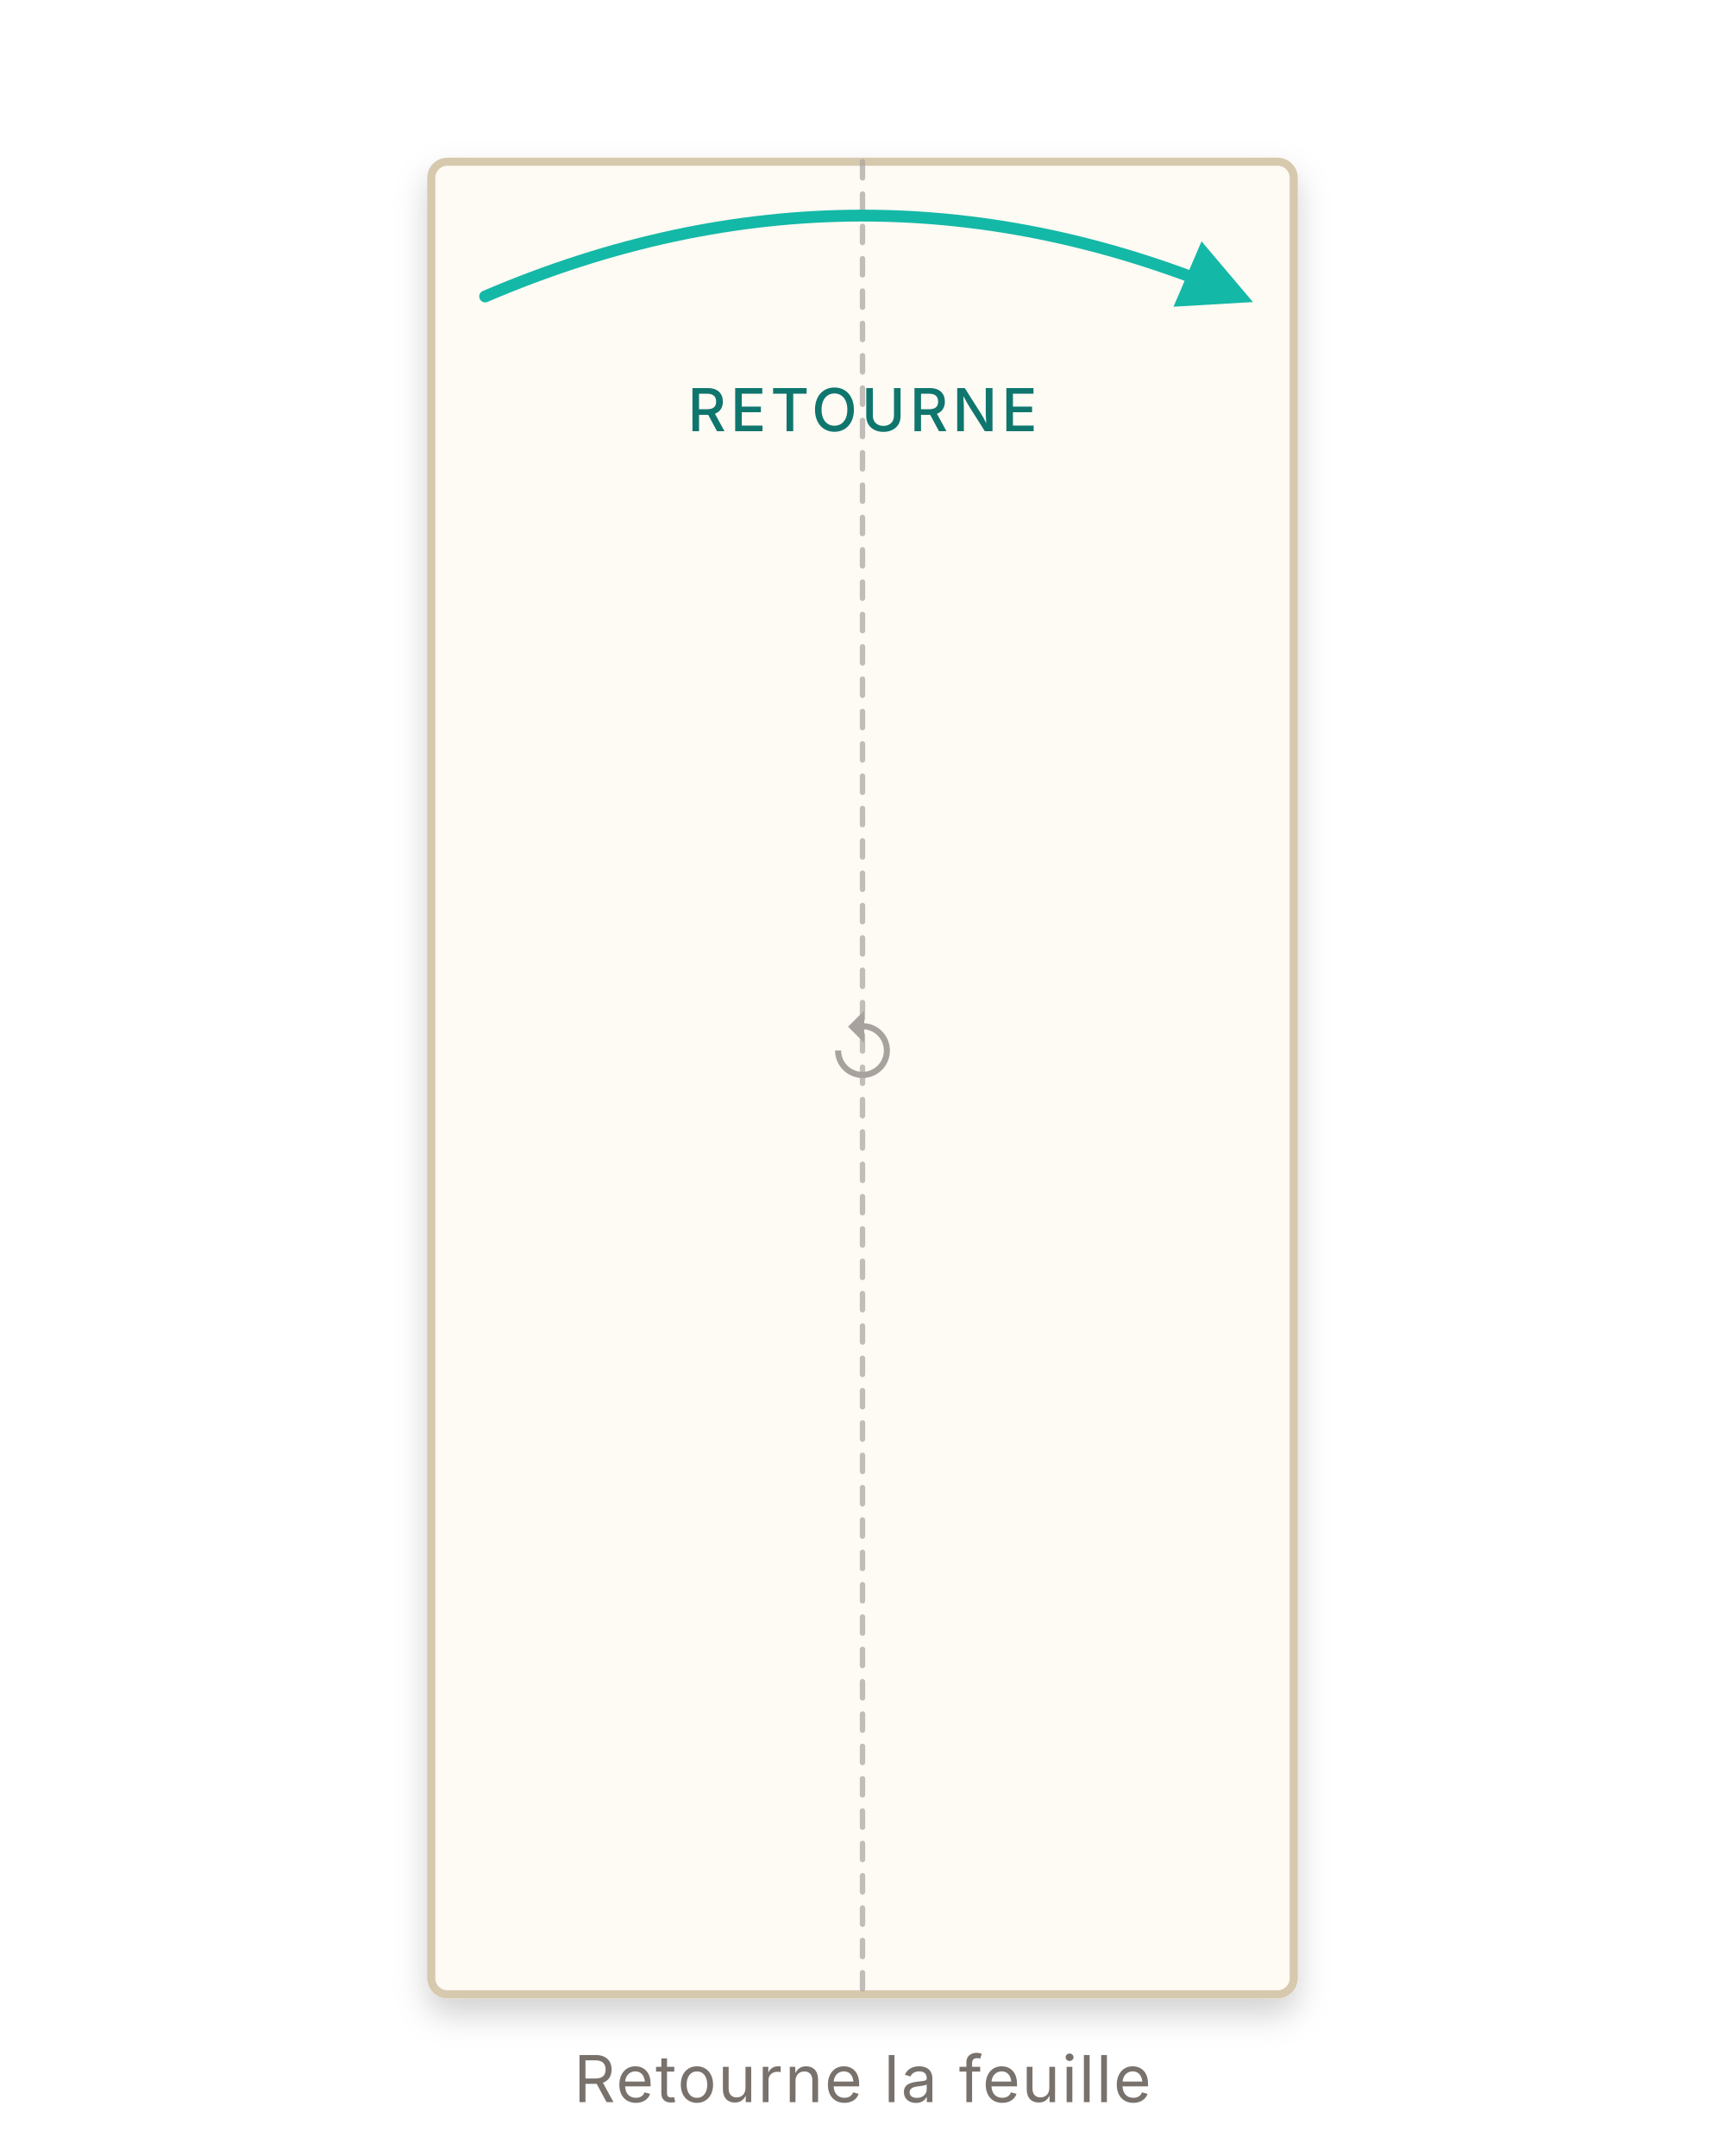
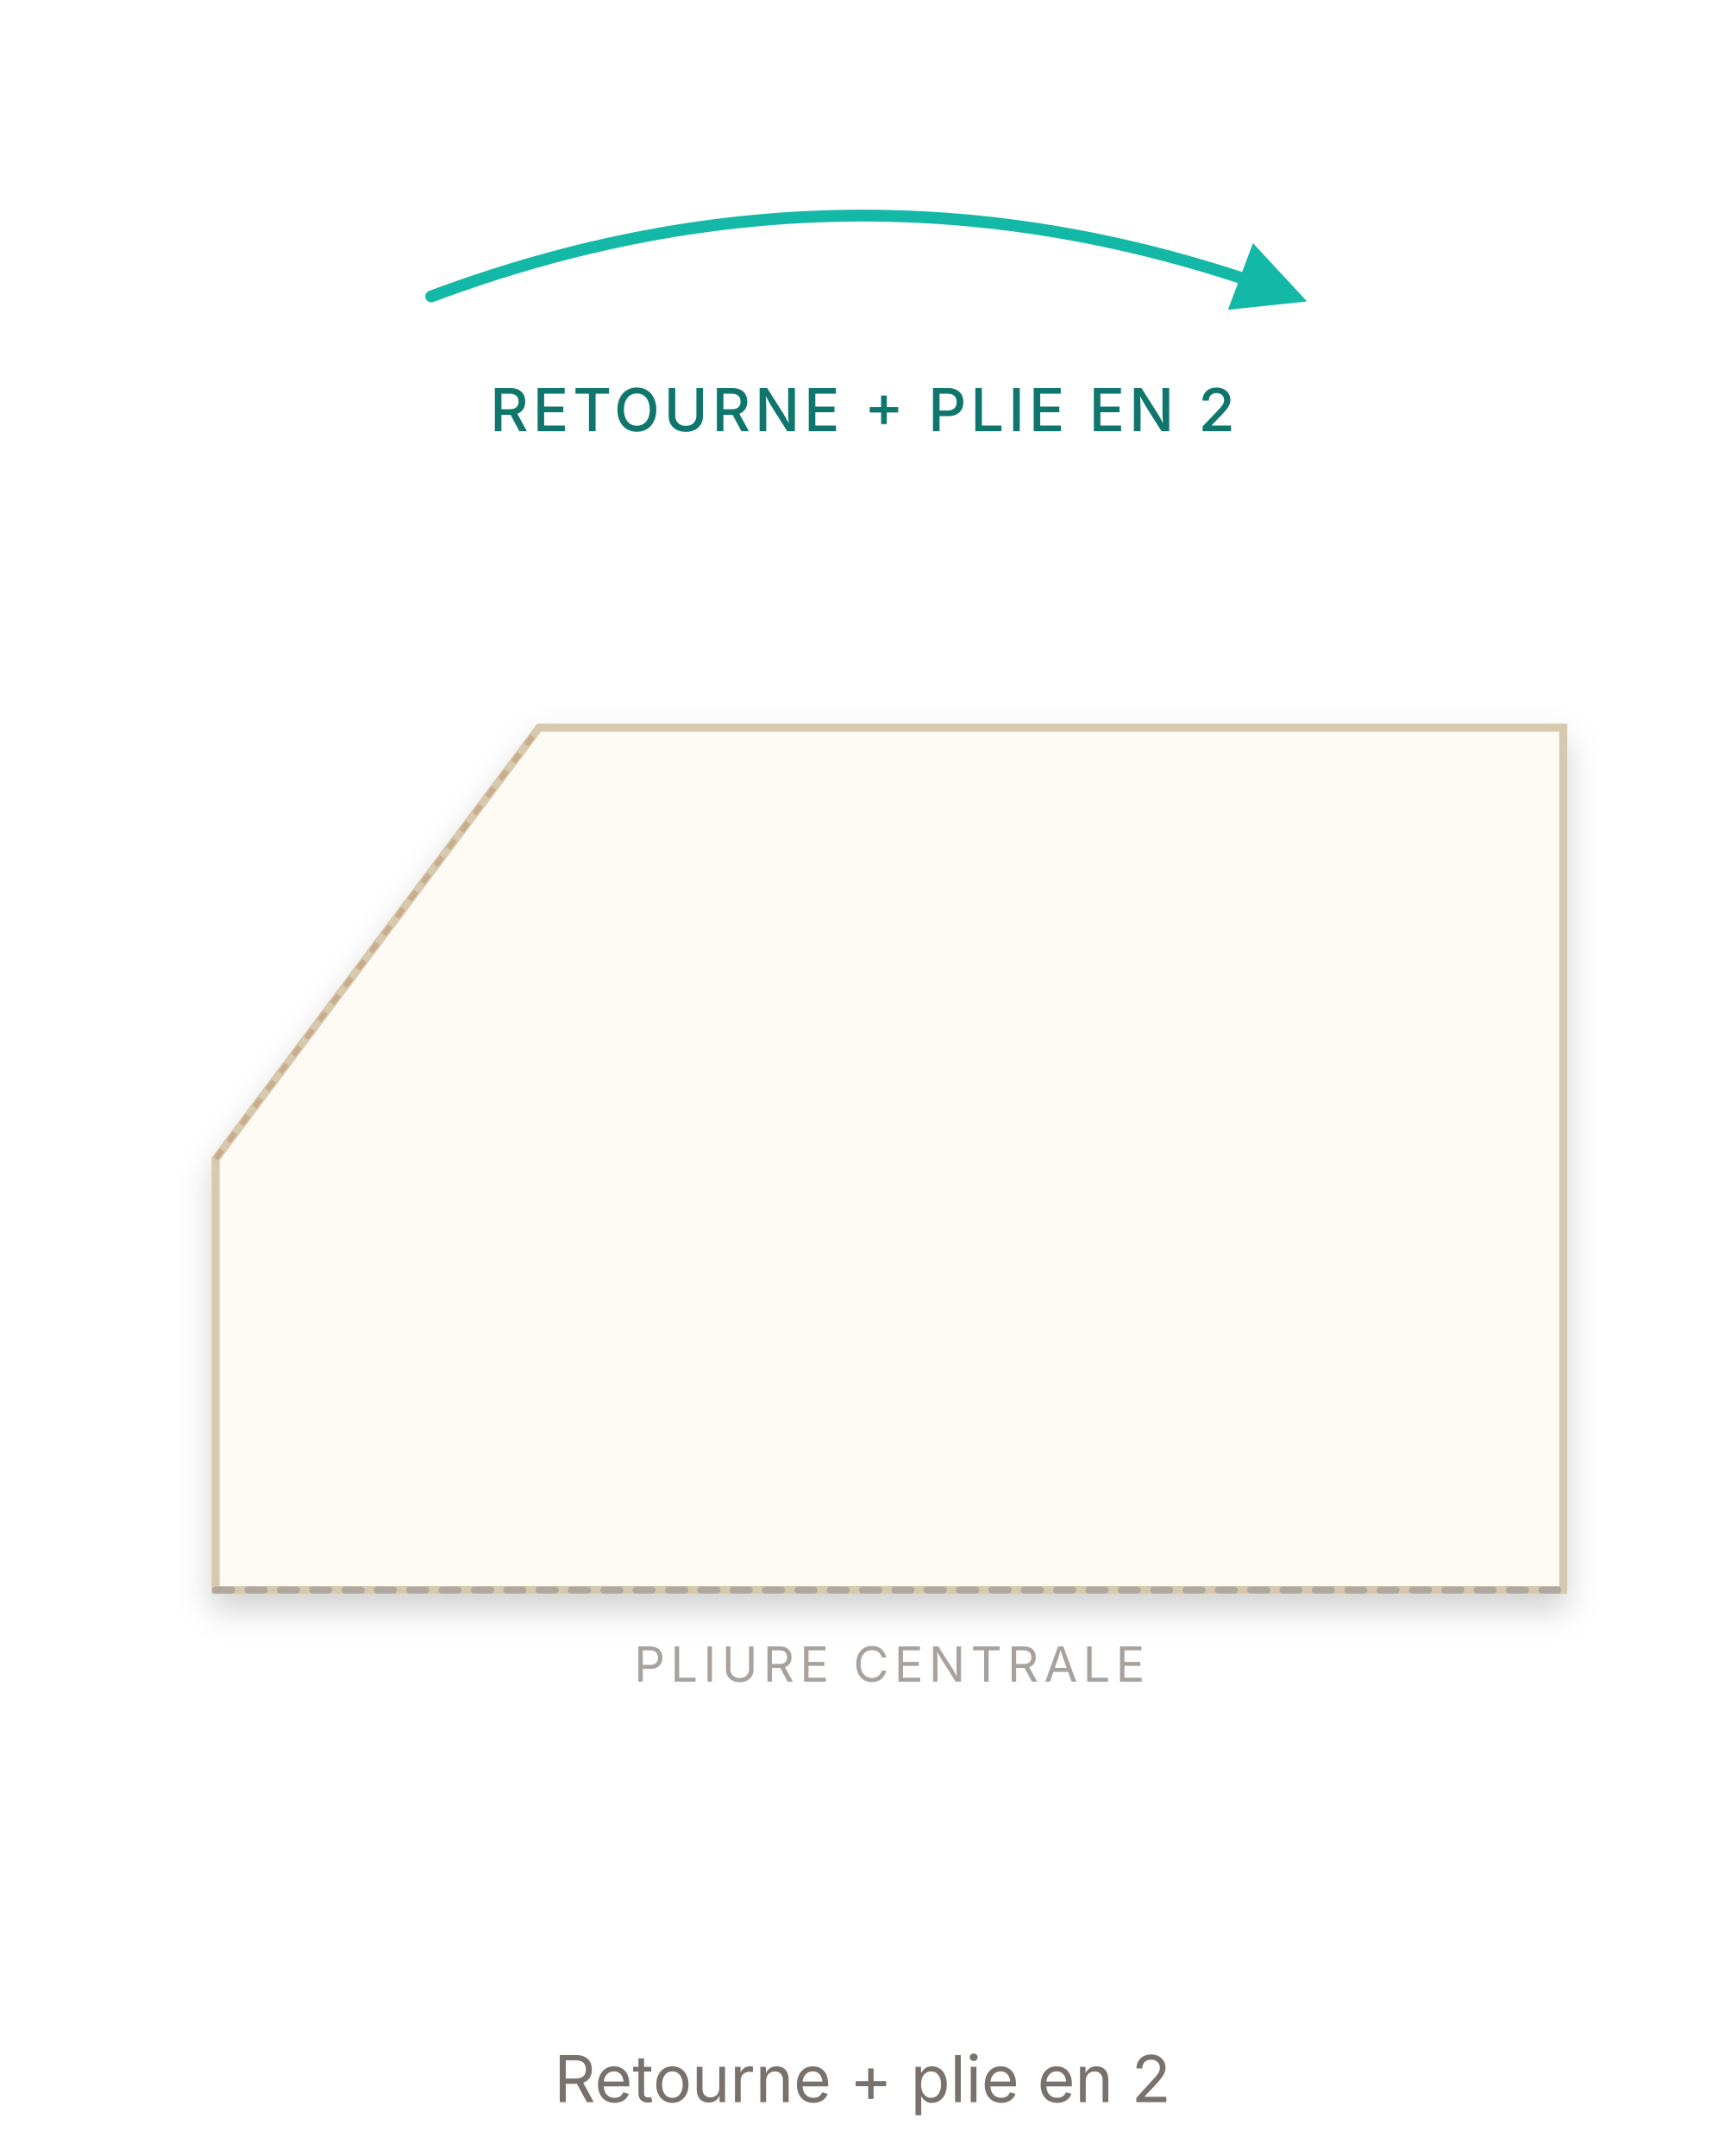
- <svg xmlns="http://www.w3.org/2000/svg" viewBox="0 0 320 400" fill="none" font-family="system-ui, -apple-system, sans-serif">
+ <svg xmlns="http://www.w3.org/2000/svg" viewBox="0 0 320 400" fill="none" font-family="system-ui,-apple-system,sans-serif">
  <defs>
    <filter id="ps" x="-10%" y="-10%" width="120%" height="120%">
      <feGaussianBlur in="SourceAlpha" stdDeviation="3" />
      <feOffset dx="0" dy="3" />
      <feComponentTransfer>
        <feFuncA type="linear" slope="0.18" />
      </feComponentTransfer>
      <feMerge>
        <feMergeNode />
        <feMergeNode in="SourceGraphic" />
      </feMerge>
    </filter>
    <marker id="arr" viewBox="0 0 10 10" refX="8" refY="5" markerWidth="6" markerHeight="6" orient="auto-start-reverse">
      <path d="M 0 0 L 10 5 L 0 10 z" fill="#6366f1" />
    </marker>
    <marker id="arrT" viewBox="0 0 10 10" refX="8" refY="5" markerWidth="6" markerHeight="6" orient="auto-start-reverse">
      <path d="M 0 0 L 10 5 L 0 10 z" fill="#14b8a6" />
    </marker>
    <linearGradient id="foldTri" x1="0" y1="0" x2="1" y2="1">
      <stop offset="0" stop-color="#fff7ed" />
      <stop offset="1" stop-color="#fed7aa" stop-opacity="0.7" />
    </linearGradient>
  </defs>
-   <rect x="80" y="30" width="160" height="340" rx="3" fill="#fefaf4" stroke="#d6c9ae" stroke-width="1.5" filter="url(#ps)" />
-   <line x1="160" y1="30" x2="160" y2="370" stroke="#a8a29e" stroke-width="1" stroke-dasharray="3 3" stroke-linecap="round" opacity="0.7" />
  <g>
-     <path d="M 90 55 Q 160 25 230 55" stroke="#14b8a6" stroke-width="2.2" stroke-linecap="round" fill="none" marker-end="url(#arrT)" />
-     <text x="160" y="80" text-anchor="middle" font-size="11" font-weight="500" fill="#0f766e" letter-spacing="0.8">RETOURNE</text>
+     <path d="M 80 55 Q 160 25 240 55" stroke="#14b8a6" stroke-width="2.2" stroke-linecap="round" fill="none" marker-end="url(#arrT)" />
+     <text x="160" y="80" text-anchor="middle" font-size="11" font-weight="500" fill="#0f766e" letter-spacing="0.8">RETOURNE + PLIE EN 2</text>
  </g>
-   <text x="160" y="200" text-anchor="middle" font-size="14" fill="#a8a29e" letter-spacing="1">↺</text>
-   <text x="160" y="390" text-anchor="middle" font-size="12" fill="#78716c" letter-spacing="0.3">Retourne la feuille</text>
+   <polygon points="40,215 100,135 290,135 290,295 40,295" fill="#fefaf4" stroke="#d6c9ae" stroke-width="1.5" filter="url(#ps)" />
+   <line x1="40" y1="295" x2="290" y2="295" stroke="#a8a29e" stroke-width="1.3" stroke-dasharray="3 3" stroke-linecap="round" opacity="0.85" />
+   <text x="165" y="312" text-anchor="middle" font-size="9" fill="#a8a29e" letter-spacing="1">PLIURE CENTRALE</text>
+   <line x1="40" y1="215" x2="100" y2="135" stroke="#c4a07c" stroke-width="1" stroke-dasharray="2 2" opacity="0.7" />
+   <text x="160" y="390" text-anchor="middle" font-size="12" fill="#78716c">Retourne + plie en 2</text>
</svg>
